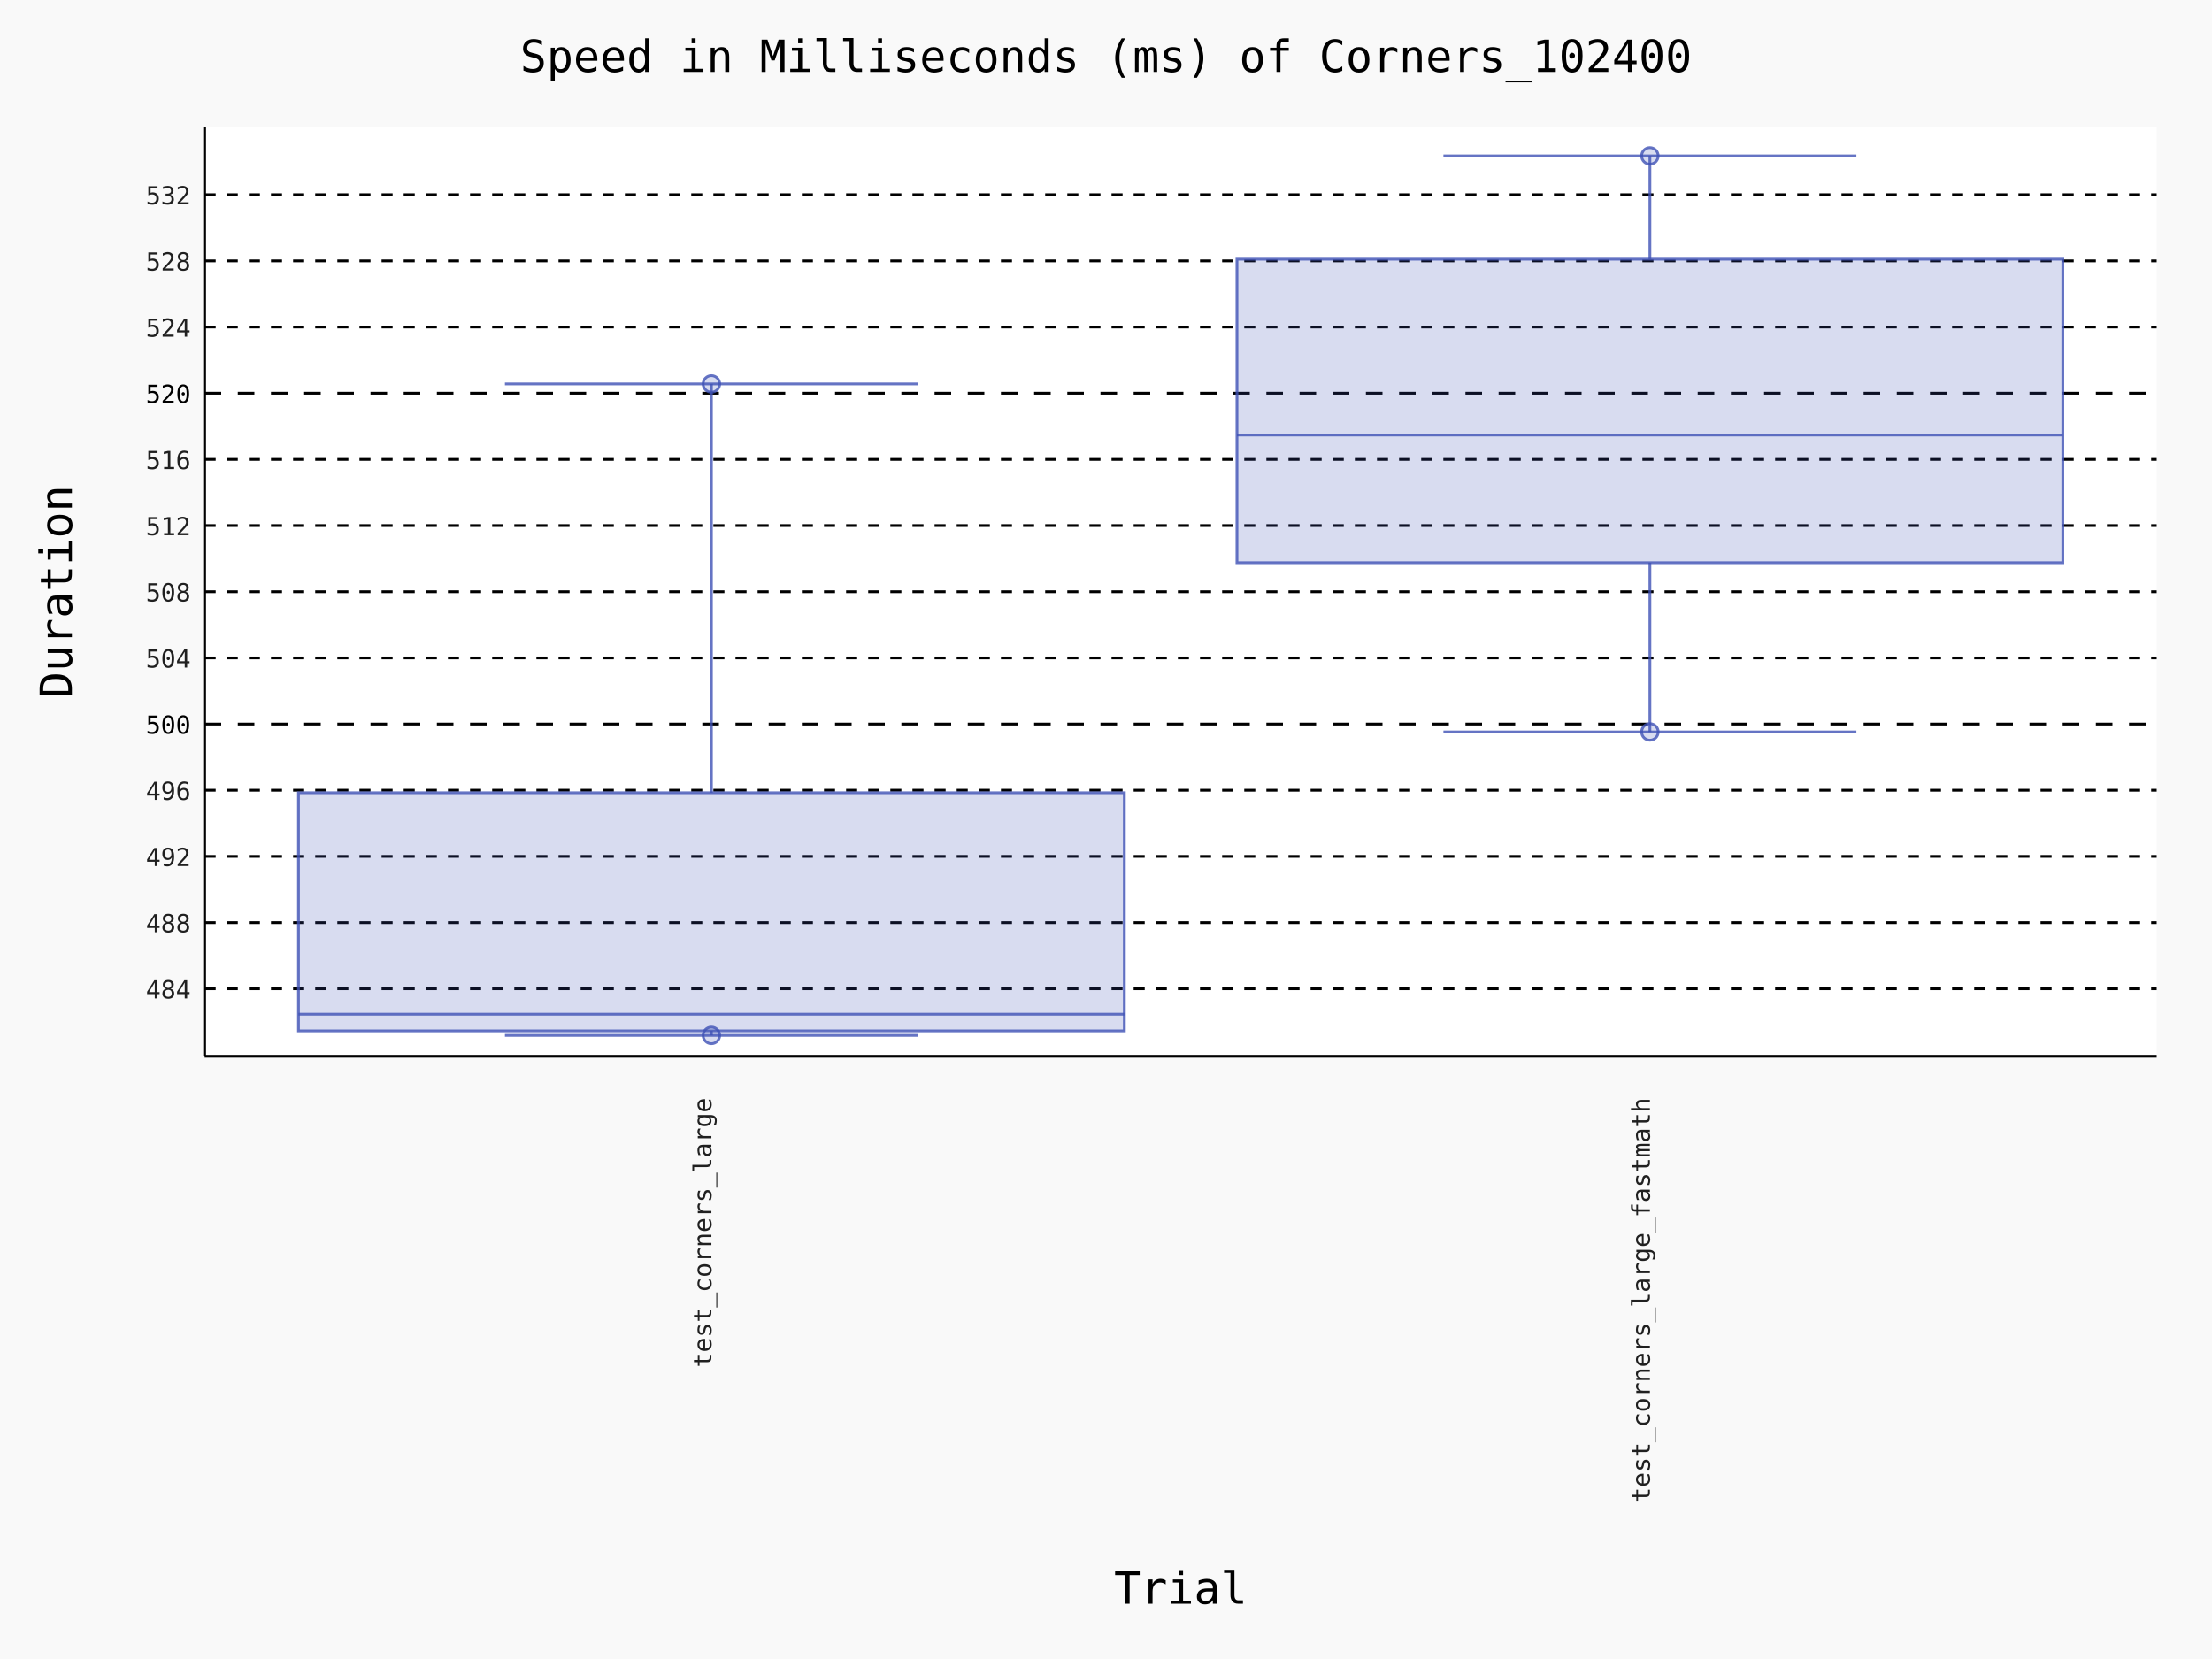
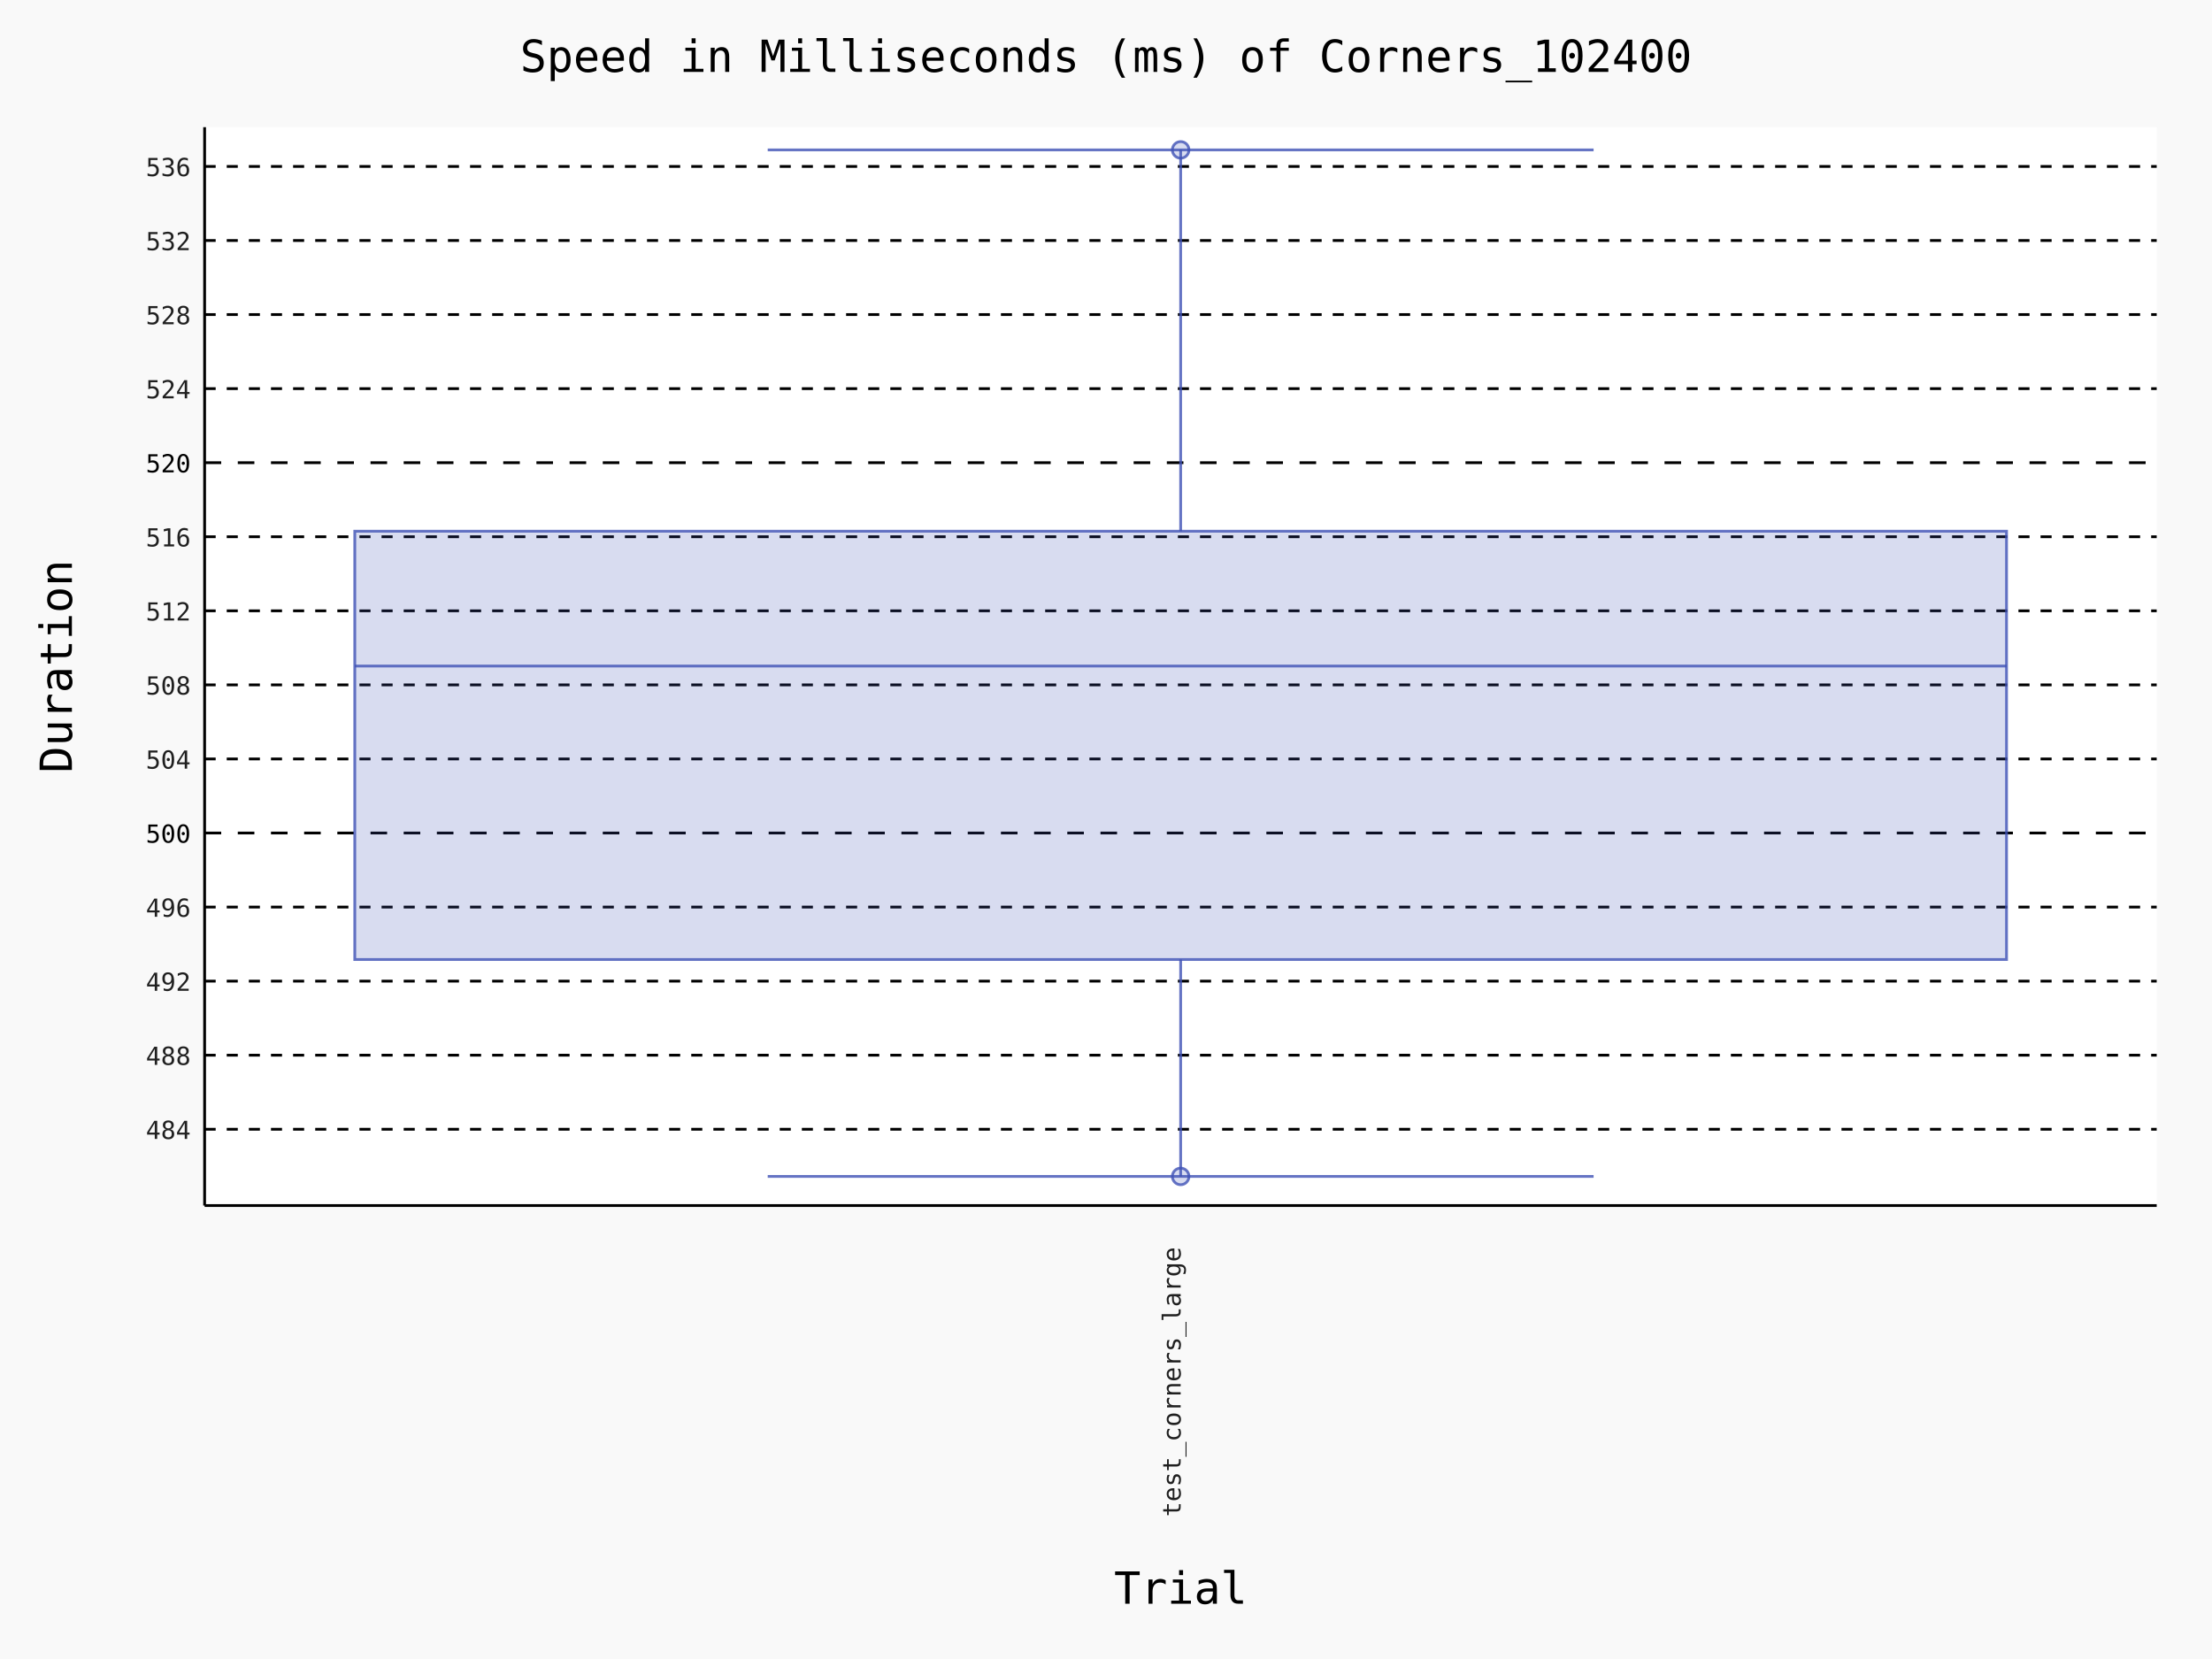
- <svg xmlns="http://www.w3.org/2000/svg" id="chart-8ab34bb8-aa0b-4627-b14e-b0b72841a845" class="pygal-chart" viewBox="0 0 800 600">
+ <svg xmlns="http://www.w3.org/2000/svg" id="chart-801692bd-13f1-431f-9637-dd9294bca518" class="pygal-chart" viewBox="0 0 800 600">
  <defs>
-     <style type="text/css">#chart-8ab34bb8-aa0b-4627-b14e-b0b72841a845{-webkit-user-select:none;-webkit-font-smoothing:antialiased;font-family:Consolas,"Deja Vu Sans Mono","Bitstream Vera Sans Mono","Courier New",monospace}#chart-8ab34bb8-aa0b-4627-b14e-b0b72841a845 .title{font-family:Consolas,"Deja Vu Sans Mono","Bitstream Vera Sans Mono","Courier New",monospace;font-size:16px}#chart-8ab34bb8-aa0b-4627-b14e-b0b72841a845 .legends .legend text{font-family:Consolas,"Deja Vu Sans Mono","Bitstream Vera Sans Mono","Courier New",monospace;font-size:14px}#chart-8ab34bb8-aa0b-4627-b14e-b0b72841a845 .axis text{font-family:Consolas,"Deja Vu Sans Mono","Bitstream Vera Sans Mono","Courier New",monospace;font-size:10px}#chart-8ab34bb8-aa0b-4627-b14e-b0b72841a845 .axis text.major{font-family:Consolas,"Deja Vu Sans Mono","Bitstream Vera Sans Mono","Courier New",monospace;font-size:10px}#chart-8ab34bb8-aa0b-4627-b14e-b0b72841a845 .text-overlay text.value{font-family:Consolas,"Deja Vu Sans Mono","Bitstream Vera Sans Mono","Courier New",monospace;font-size:16px}#chart-8ab34bb8-aa0b-4627-b14e-b0b72841a845 .text-overlay text.label{font-family:Consolas,"Deja Vu Sans Mono","Bitstream Vera Sans Mono","Courier New",monospace;font-size:10px}#chart-8ab34bb8-aa0b-4627-b14e-b0b72841a845 .tooltip{font-family:Consolas,"Deja Vu Sans Mono","Bitstream Vera Sans Mono","Courier New",monospace;font-size:14px}#chart-8ab34bb8-aa0b-4627-b14e-b0b72841a845 text.no_data{font-family:Consolas,"Deja Vu Sans Mono","Bitstream Vera Sans Mono","Courier New",monospace;font-size:64px}
- #chart-8ab34bb8-aa0b-4627-b14e-b0b72841a845{background-color:rgba(249,249,249,1)}#chart-8ab34bb8-aa0b-4627-b14e-b0b72841a845 path,#chart-8ab34bb8-aa0b-4627-b14e-b0b72841a845 line,#chart-8ab34bb8-aa0b-4627-b14e-b0b72841a845 rect,#chart-8ab34bb8-aa0b-4627-b14e-b0b72841a845 circle{-webkit-transition:150ms;-moz-transition:150ms;transition:150ms}#chart-8ab34bb8-aa0b-4627-b14e-b0b72841a845 .graph &gt; .background{fill:rgba(249,249,249,1)}#chart-8ab34bb8-aa0b-4627-b14e-b0b72841a845 .plot &gt; .background{fill:rgba(255,255,255,1)}#chart-8ab34bb8-aa0b-4627-b14e-b0b72841a845 .graph{fill:rgba(0,0,0,.87)}#chart-8ab34bb8-aa0b-4627-b14e-b0b72841a845 text.no_data{fill:rgba(0,0,0,1)}#chart-8ab34bb8-aa0b-4627-b14e-b0b72841a845 .title{fill:rgba(0,0,0,1)}#chart-8ab34bb8-aa0b-4627-b14e-b0b72841a845 .legends .legend text{fill:rgba(0,0,0,.87)}#chart-8ab34bb8-aa0b-4627-b14e-b0b72841a845 .legends .legend:hover text{fill:rgba(0,0,0,1)}#chart-8ab34bb8-aa0b-4627-b14e-b0b72841a845 .axis .line{stroke:rgba(0,0,0,1)}#chart-8ab34bb8-aa0b-4627-b14e-b0b72841a845 .axis .guide.line{stroke:rgba(0,0,0,.54)}#chart-8ab34bb8-aa0b-4627-b14e-b0b72841a845 .axis .major.line{stroke:rgba(0,0,0,.87)}#chart-8ab34bb8-aa0b-4627-b14e-b0b72841a845 .axis text.major{fill:rgba(0,0,0,1)}#chart-8ab34bb8-aa0b-4627-b14e-b0b72841a845 .axis.y .guides:hover .guide.line,#chart-8ab34bb8-aa0b-4627-b14e-b0b72841a845 .line-graph .axis.x .guides:hover .guide.line,#chart-8ab34bb8-aa0b-4627-b14e-b0b72841a845 .stackedline-graph .axis.x .guides:hover .guide.line,#chart-8ab34bb8-aa0b-4627-b14e-b0b72841a845 .xy-graph .axis.x .guides:hover .guide.line{stroke:rgba(0,0,0,1)}#chart-8ab34bb8-aa0b-4627-b14e-b0b72841a845 .axis .guides:hover text{fill:rgba(0,0,0,1)}#chart-8ab34bb8-aa0b-4627-b14e-b0b72841a845 .reactive{fill-opacity:.7;stroke-opacity:.8;stroke-width:1}#chart-8ab34bb8-aa0b-4627-b14e-b0b72841a845 .ci{stroke:rgba(0,0,0,.87)}#chart-8ab34bb8-aa0b-4627-b14e-b0b72841a845 .reactive.active,#chart-8ab34bb8-aa0b-4627-b14e-b0b72841a845 .active .reactive{fill-opacity:.8;stroke-opacity:.9;stroke-width:4}#chart-8ab34bb8-aa0b-4627-b14e-b0b72841a845 .ci .reactive.active{stroke-width:1.5}#chart-8ab34bb8-aa0b-4627-b14e-b0b72841a845 .series text{fill:rgba(0,0,0,1)}#chart-8ab34bb8-aa0b-4627-b14e-b0b72841a845 .tooltip rect{fill:rgba(255,255,255,1);stroke:rgba(0,0,0,1);-webkit-transition:opacity 150ms;-moz-transition:opacity 150ms;transition:opacity 150ms}#chart-8ab34bb8-aa0b-4627-b14e-b0b72841a845 .tooltip .label{fill:rgba(0,0,0,.87)}#chart-8ab34bb8-aa0b-4627-b14e-b0b72841a845 .tooltip .label{fill:rgba(0,0,0,.87)}#chart-8ab34bb8-aa0b-4627-b14e-b0b72841a845 .tooltip .legend{font-size:.8em;fill:rgba(0,0,0,.54)}#chart-8ab34bb8-aa0b-4627-b14e-b0b72841a845 .tooltip .x_label{font-size:.6em;fill:rgba(0,0,0,1)}#chart-8ab34bb8-aa0b-4627-b14e-b0b72841a845 .tooltip .xlink{font-size:.5em;text-decoration:underline}#chart-8ab34bb8-aa0b-4627-b14e-b0b72841a845 .tooltip .value{font-size:1.5em}#chart-8ab34bb8-aa0b-4627-b14e-b0b72841a845 .bound{font-size:.5em}#chart-8ab34bb8-aa0b-4627-b14e-b0b72841a845 .max-value{font-size:.75em;fill:rgba(0,0,0,.54)}#chart-8ab34bb8-aa0b-4627-b14e-b0b72841a845 .map-element{fill:rgba(255,255,255,1);stroke:rgba(0,0,0,.54) !important}#chart-8ab34bb8-aa0b-4627-b14e-b0b72841a845 .map-element .reactive{fill-opacity:inherit;stroke-opacity:inherit}#chart-8ab34bb8-aa0b-4627-b14e-b0b72841a845 .color-0,#chart-8ab34bb8-aa0b-4627-b14e-b0b72841a845 .color-0 a:visited{stroke:#3F51B5;fill:#3F51B5}#chart-8ab34bb8-aa0b-4627-b14e-b0b72841a845 .color-1,#chart-8ab34bb8-aa0b-4627-b14e-b0b72841a845 .color-1 a:visited{stroke:#3F51B5;fill:#3F51B5}#chart-8ab34bb8-aa0b-4627-b14e-b0b72841a845 .text-overlay .color-0 text{fill:black}#chart-8ab34bb8-aa0b-4627-b14e-b0b72841a845 .text-overlay .color-1 text{fill:black}
- #chart-8ab34bb8-aa0b-4627-b14e-b0b72841a845 text.no_data{text-anchor:middle}#chart-8ab34bb8-aa0b-4627-b14e-b0b72841a845 .guide.line{fill:none}#chart-8ab34bb8-aa0b-4627-b14e-b0b72841a845 .centered{text-anchor:middle}#chart-8ab34bb8-aa0b-4627-b14e-b0b72841a845 .title{text-anchor:middle}#chart-8ab34bb8-aa0b-4627-b14e-b0b72841a845 .legends .legend text{fill-opacity:1}#chart-8ab34bb8-aa0b-4627-b14e-b0b72841a845 .axis.x text{text-anchor:middle}#chart-8ab34bb8-aa0b-4627-b14e-b0b72841a845 .axis.x:not(.web) text[transform]{text-anchor:start}#chart-8ab34bb8-aa0b-4627-b14e-b0b72841a845 .axis.x:not(.web) text[transform].backwards{text-anchor:end}#chart-8ab34bb8-aa0b-4627-b14e-b0b72841a845 .axis.y text{text-anchor:end}#chart-8ab34bb8-aa0b-4627-b14e-b0b72841a845 .axis.y text[transform].backwards{text-anchor:start}#chart-8ab34bb8-aa0b-4627-b14e-b0b72841a845 .axis.y2 text{text-anchor:start}#chart-8ab34bb8-aa0b-4627-b14e-b0b72841a845 .axis.y2 text[transform].backwards{text-anchor:end}#chart-8ab34bb8-aa0b-4627-b14e-b0b72841a845 .axis .guide.line{stroke-dasharray:4,4;stroke:black}#chart-8ab34bb8-aa0b-4627-b14e-b0b72841a845 .axis .major.guide.line{stroke-dasharray:6,6;stroke:black}#chart-8ab34bb8-aa0b-4627-b14e-b0b72841a845 .horizontal .axis.y .guide.line,#chart-8ab34bb8-aa0b-4627-b14e-b0b72841a845 .horizontal .axis.y2 .guide.line,#chart-8ab34bb8-aa0b-4627-b14e-b0b72841a845 .vertical .axis.x .guide.line{opacity:0}#chart-8ab34bb8-aa0b-4627-b14e-b0b72841a845 .horizontal .axis.always_show .guide.line,#chart-8ab34bb8-aa0b-4627-b14e-b0b72841a845 .vertical .axis.always_show .guide.line{opacity:1 !important}#chart-8ab34bb8-aa0b-4627-b14e-b0b72841a845 .axis.y .guides:hover .guide.line,#chart-8ab34bb8-aa0b-4627-b14e-b0b72841a845 .axis.y2 .guides:hover .guide.line,#chart-8ab34bb8-aa0b-4627-b14e-b0b72841a845 .axis.x .guides:hover .guide.line{opacity:1}#chart-8ab34bb8-aa0b-4627-b14e-b0b72841a845 .axis .guides:hover text{opacity:1}#chart-8ab34bb8-aa0b-4627-b14e-b0b72841a845 .nofill{fill:none}#chart-8ab34bb8-aa0b-4627-b14e-b0b72841a845 .subtle-fill{fill-opacity:.2}#chart-8ab34bb8-aa0b-4627-b14e-b0b72841a845 .dot{stroke-width:1px;fill-opacity:1;stroke-opacity:1}#chart-8ab34bb8-aa0b-4627-b14e-b0b72841a845 .dot.active{stroke-width:5px}#chart-8ab34bb8-aa0b-4627-b14e-b0b72841a845 .dot.negative{fill:transparent}#chart-8ab34bb8-aa0b-4627-b14e-b0b72841a845 text,#chart-8ab34bb8-aa0b-4627-b14e-b0b72841a845 tspan{stroke:none !important}#chart-8ab34bb8-aa0b-4627-b14e-b0b72841a845 .series text.active{opacity:1}#chart-8ab34bb8-aa0b-4627-b14e-b0b72841a845 .tooltip rect{fill-opacity:.95;stroke-width:.5}#chart-8ab34bb8-aa0b-4627-b14e-b0b72841a845 .tooltip text{fill-opacity:1}#chart-8ab34bb8-aa0b-4627-b14e-b0b72841a845 .showable{visibility:hidden}#chart-8ab34bb8-aa0b-4627-b14e-b0b72841a845 .showable.shown{visibility:visible}#chart-8ab34bb8-aa0b-4627-b14e-b0b72841a845 .gauge-background{fill:rgba(229,229,229,1);stroke:none}#chart-8ab34bb8-aa0b-4627-b14e-b0b72841a845 .bg-lines{stroke:rgba(249,249,249,1);stroke-width:2px}
+     <style type="text/css">#chart-801692bd-13f1-431f-9637-dd9294bca518{-webkit-user-select:none;-webkit-font-smoothing:antialiased;font-family:Consolas,"Deja Vu Sans Mono","Bitstream Vera Sans Mono","Courier New",monospace}#chart-801692bd-13f1-431f-9637-dd9294bca518 .title{font-family:Consolas,"Deja Vu Sans Mono","Bitstream Vera Sans Mono","Courier New",monospace;font-size:16px}#chart-801692bd-13f1-431f-9637-dd9294bca518 .legends .legend text{font-family:Consolas,"Deja Vu Sans Mono","Bitstream Vera Sans Mono","Courier New",monospace;font-size:14px}#chart-801692bd-13f1-431f-9637-dd9294bca518 .axis text{font-family:Consolas,"Deja Vu Sans Mono","Bitstream Vera Sans Mono","Courier New",monospace;font-size:10px}#chart-801692bd-13f1-431f-9637-dd9294bca518 .axis text.major{font-family:Consolas,"Deja Vu Sans Mono","Bitstream Vera Sans Mono","Courier New",monospace;font-size:10px}#chart-801692bd-13f1-431f-9637-dd9294bca518 .text-overlay text.value{font-family:Consolas,"Deja Vu Sans Mono","Bitstream Vera Sans Mono","Courier New",monospace;font-size:16px}#chart-801692bd-13f1-431f-9637-dd9294bca518 .text-overlay text.label{font-family:Consolas,"Deja Vu Sans Mono","Bitstream Vera Sans Mono","Courier New",monospace;font-size:10px}#chart-801692bd-13f1-431f-9637-dd9294bca518 .tooltip{font-family:Consolas,"Deja Vu Sans Mono","Bitstream Vera Sans Mono","Courier New",monospace;font-size:14px}#chart-801692bd-13f1-431f-9637-dd9294bca518 text.no_data{font-family:Consolas,"Deja Vu Sans Mono","Bitstream Vera Sans Mono","Courier New",monospace;font-size:64px}
+ #chart-801692bd-13f1-431f-9637-dd9294bca518{background-color:rgba(249,249,249,1)}#chart-801692bd-13f1-431f-9637-dd9294bca518 path,#chart-801692bd-13f1-431f-9637-dd9294bca518 line,#chart-801692bd-13f1-431f-9637-dd9294bca518 rect,#chart-801692bd-13f1-431f-9637-dd9294bca518 circle{-webkit-transition:150ms;-moz-transition:150ms;transition:150ms}#chart-801692bd-13f1-431f-9637-dd9294bca518 .graph &gt; .background{fill:rgba(249,249,249,1)}#chart-801692bd-13f1-431f-9637-dd9294bca518 .plot &gt; .background{fill:rgba(255,255,255,1)}#chart-801692bd-13f1-431f-9637-dd9294bca518 .graph{fill:rgba(0,0,0,.87)}#chart-801692bd-13f1-431f-9637-dd9294bca518 text.no_data{fill:rgba(0,0,0,1)}#chart-801692bd-13f1-431f-9637-dd9294bca518 .title{fill:rgba(0,0,0,1)}#chart-801692bd-13f1-431f-9637-dd9294bca518 .legends .legend text{fill:rgba(0,0,0,.87)}#chart-801692bd-13f1-431f-9637-dd9294bca518 .legends .legend:hover text{fill:rgba(0,0,0,1)}#chart-801692bd-13f1-431f-9637-dd9294bca518 .axis .line{stroke:rgba(0,0,0,1)}#chart-801692bd-13f1-431f-9637-dd9294bca518 .axis .guide.line{stroke:rgba(0,0,0,.54)}#chart-801692bd-13f1-431f-9637-dd9294bca518 .axis .major.line{stroke:rgba(0,0,0,.87)}#chart-801692bd-13f1-431f-9637-dd9294bca518 .axis text.major{fill:rgba(0,0,0,1)}#chart-801692bd-13f1-431f-9637-dd9294bca518 .axis.y .guides:hover .guide.line,#chart-801692bd-13f1-431f-9637-dd9294bca518 .line-graph .axis.x .guides:hover .guide.line,#chart-801692bd-13f1-431f-9637-dd9294bca518 .stackedline-graph .axis.x .guides:hover .guide.line,#chart-801692bd-13f1-431f-9637-dd9294bca518 .xy-graph .axis.x .guides:hover .guide.line{stroke:rgba(0,0,0,1)}#chart-801692bd-13f1-431f-9637-dd9294bca518 .axis .guides:hover text{fill:rgba(0,0,0,1)}#chart-801692bd-13f1-431f-9637-dd9294bca518 .reactive{fill-opacity:.7;stroke-opacity:.8;stroke-width:1}#chart-801692bd-13f1-431f-9637-dd9294bca518 .ci{stroke:rgba(0,0,0,.87)}#chart-801692bd-13f1-431f-9637-dd9294bca518 .reactive.active,#chart-801692bd-13f1-431f-9637-dd9294bca518 .active .reactive{fill-opacity:.8;stroke-opacity:.9;stroke-width:4}#chart-801692bd-13f1-431f-9637-dd9294bca518 .ci .reactive.active{stroke-width:1.5}#chart-801692bd-13f1-431f-9637-dd9294bca518 .series text{fill:rgba(0,0,0,1)}#chart-801692bd-13f1-431f-9637-dd9294bca518 .tooltip rect{fill:rgba(255,255,255,1);stroke:rgba(0,0,0,1);-webkit-transition:opacity 150ms;-moz-transition:opacity 150ms;transition:opacity 150ms}#chart-801692bd-13f1-431f-9637-dd9294bca518 .tooltip .label{fill:rgba(0,0,0,.87)}#chart-801692bd-13f1-431f-9637-dd9294bca518 .tooltip .label{fill:rgba(0,0,0,.87)}#chart-801692bd-13f1-431f-9637-dd9294bca518 .tooltip .legend{font-size:.8em;fill:rgba(0,0,0,.54)}#chart-801692bd-13f1-431f-9637-dd9294bca518 .tooltip .x_label{font-size:.6em;fill:rgba(0,0,0,1)}#chart-801692bd-13f1-431f-9637-dd9294bca518 .tooltip .xlink{font-size:.5em;text-decoration:underline}#chart-801692bd-13f1-431f-9637-dd9294bca518 .tooltip .value{font-size:1.5em}#chart-801692bd-13f1-431f-9637-dd9294bca518 .bound{font-size:.5em}#chart-801692bd-13f1-431f-9637-dd9294bca518 .max-value{font-size:.75em;fill:rgba(0,0,0,.54)}#chart-801692bd-13f1-431f-9637-dd9294bca518 .map-element{fill:rgba(255,255,255,1);stroke:rgba(0,0,0,.54) !important}#chart-801692bd-13f1-431f-9637-dd9294bca518 .map-element .reactive{fill-opacity:inherit;stroke-opacity:inherit}#chart-801692bd-13f1-431f-9637-dd9294bca518 .color-0,#chart-801692bd-13f1-431f-9637-dd9294bca518 .color-0 a:visited{stroke:#3F51B5;fill:#3F51B5}#chart-801692bd-13f1-431f-9637-dd9294bca518 .text-overlay .color-0 text{fill:black}
+ #chart-801692bd-13f1-431f-9637-dd9294bca518 text.no_data{text-anchor:middle}#chart-801692bd-13f1-431f-9637-dd9294bca518 .guide.line{fill:none}#chart-801692bd-13f1-431f-9637-dd9294bca518 .centered{text-anchor:middle}#chart-801692bd-13f1-431f-9637-dd9294bca518 .title{text-anchor:middle}#chart-801692bd-13f1-431f-9637-dd9294bca518 .legends .legend text{fill-opacity:1}#chart-801692bd-13f1-431f-9637-dd9294bca518 .axis.x text{text-anchor:middle}#chart-801692bd-13f1-431f-9637-dd9294bca518 .axis.x:not(.web) text[transform]{text-anchor:start}#chart-801692bd-13f1-431f-9637-dd9294bca518 .axis.x:not(.web) text[transform].backwards{text-anchor:end}#chart-801692bd-13f1-431f-9637-dd9294bca518 .axis.y text{text-anchor:end}#chart-801692bd-13f1-431f-9637-dd9294bca518 .axis.y text[transform].backwards{text-anchor:start}#chart-801692bd-13f1-431f-9637-dd9294bca518 .axis.y2 text{text-anchor:start}#chart-801692bd-13f1-431f-9637-dd9294bca518 .axis.y2 text[transform].backwards{text-anchor:end}#chart-801692bd-13f1-431f-9637-dd9294bca518 .axis .guide.line{stroke-dasharray:4,4;stroke:black}#chart-801692bd-13f1-431f-9637-dd9294bca518 .axis .major.guide.line{stroke-dasharray:6,6;stroke:black}#chart-801692bd-13f1-431f-9637-dd9294bca518 .horizontal .axis.y .guide.line,#chart-801692bd-13f1-431f-9637-dd9294bca518 .horizontal .axis.y2 .guide.line,#chart-801692bd-13f1-431f-9637-dd9294bca518 .vertical .axis.x .guide.line{opacity:0}#chart-801692bd-13f1-431f-9637-dd9294bca518 .horizontal .axis.always_show .guide.line,#chart-801692bd-13f1-431f-9637-dd9294bca518 .vertical .axis.always_show .guide.line{opacity:1 !important}#chart-801692bd-13f1-431f-9637-dd9294bca518 .axis.y .guides:hover .guide.line,#chart-801692bd-13f1-431f-9637-dd9294bca518 .axis.y2 .guides:hover .guide.line,#chart-801692bd-13f1-431f-9637-dd9294bca518 .axis.x .guides:hover .guide.line{opacity:1}#chart-801692bd-13f1-431f-9637-dd9294bca518 .axis .guides:hover text{opacity:1}#chart-801692bd-13f1-431f-9637-dd9294bca518 .nofill{fill:none}#chart-801692bd-13f1-431f-9637-dd9294bca518 .subtle-fill{fill-opacity:.2}#chart-801692bd-13f1-431f-9637-dd9294bca518 .dot{stroke-width:1px;fill-opacity:1;stroke-opacity:1}#chart-801692bd-13f1-431f-9637-dd9294bca518 .dot.active{stroke-width:5px}#chart-801692bd-13f1-431f-9637-dd9294bca518 .dot.negative{fill:transparent}#chart-801692bd-13f1-431f-9637-dd9294bca518 text,#chart-801692bd-13f1-431f-9637-dd9294bca518 tspan{stroke:none !important}#chart-801692bd-13f1-431f-9637-dd9294bca518 .series text.active{opacity:1}#chart-801692bd-13f1-431f-9637-dd9294bca518 .tooltip rect{fill-opacity:.95;stroke-width:.5}#chart-801692bd-13f1-431f-9637-dd9294bca518 .tooltip text{fill-opacity:1}#chart-801692bd-13f1-431f-9637-dd9294bca518 .showable{visibility:hidden}#chart-801692bd-13f1-431f-9637-dd9294bca518 .showable.shown{visibility:visible}#chart-801692bd-13f1-431f-9637-dd9294bca518 .gauge-background{fill:rgba(229,229,229,1);stroke:none}#chart-801692bd-13f1-431f-9637-dd9294bca518 .bg-lines{stroke:rgba(249,249,249,1);stroke-width:2px}
.tooltip .value{font-size:1em !important}.axis text{font-size:9px !important}</style>
  </defs>
  <g class="graph custombox-graph vertical">
    <rect x="0" y="0" width="800" height="600" class="background" />
    <g transform="translate(74, 46)" class="plot">
-       <rect x="0" y="0" width="706.0" height="336.0" class="background" />
+       <rect x="0" y="0" width="706.0" height="390.0" class="background" />
      <g class="axis y always_show">
-         <path d="M0 336 h706" class="line" />
+         <path d="M0 390 h706" class="line" />
        <g class="guides">
-           <path d="M0 311.59 h706" class="guide line" />
-           <text x="-5" y="315.09" class="">484</text>
+           <path d="M0 362.411 h706" class="guide line" />
+           <text x="-5" y="365.911" class="">484</text>
        </g>
        <g class="guides">
-           <path d="M0 287.658 h706" class="guide line" />
-           <text x="-5" y="291.158" class="">488</text>
+           <path d="M0 335.625 h706" class="guide line" />
+           <text x="-5" y="339.125" class="">488</text>
        </g>
        <g class="guides">
-           <path d="M0 263.726 h706" class="guide line" />
-           <text x="-5" y="267.226" class="">492</text>
+           <path d="M0 308.839 h706" class="guide line" />
+           <text x="-5" y="312.339" class="">492</text>
        </g>
        <g class="guides">
-           <path d="M0 239.795 h706" class="guide line" />
-           <text x="-5" y="243.295" class="">496</text>
+           <path d="M0 282.054 h706" class="guide line" />
+           <text x="-5" y="285.554" class="">496</text>
        </g>
        <g class="guides">
-           <path d="M0 215.863 h706" class="major guide line" />
-           <text x="-5" y="219.363" class="major">500</text>
+           <path d="M0 255.268 h706" class="major guide line" />
+           <text x="-5" y="258.768" class="major">500</text>
        </g>
        <g class="guides">
-           <path d="M0 191.932 h706" class="guide line" />
-           <text x="-5" y="195.432" class="">504</text>
+           <path d="M0 228.482 h706" class="guide line" />
+           <text x="-5" y="231.982" class="">504</text>
        </g>
        <g class="guides">
-           <path d="M0 168 h706" class="guide line" />
-           <text x="-5" y="171.5" class="">508</text>
+           <path d="M0 201.696 h706" class="guide line" />
+           <text x="-5" y="205.196" class="">508</text>
        </g>
        <g class="guides">
-           <path d="M0 144.068 h706" class="guide line" />
-           <text x="-5" y="147.568" class="">512</text>
+           <path d="M0 174.911 h706" class="guide line" />
+           <text x="-5" y="178.411" class="">512</text>
        </g>
        <g class="guides">
-           <path d="M0 120.137 h706" class="guide line" />
-           <text x="-5" y="123.637" class="">516</text>
+           <path d="M0 148.125 h706" class="guide line" />
+           <text x="-5" y="151.625" class="">516</text>
        </g>
        <g class="guides">
-           <path d="M0 96.205 h706" class="major guide line" />
-           <text x="-5" y="99.705" class="major">520</text>
+           <path d="M0 121.339 h706" class="major guide line" />
+           <text x="-5" y="124.839" class="major">520</text>
        </g>
        <g class="guides">
-           <path d="M0 72.274 h706" class="guide line" />
-           <text x="-5" y="75.774" class="">524</text>
+           <path d="M0 94.554 h706" class="guide line" />
+           <text x="-5" y="98.054" class="">524</text>
        </g>
        <g class="guides">
-           <path d="M0 48.342 h706" class="guide line" />
-           <text x="-5" y="51.842" class="">528</text>
+           <path d="M0 67.768 h706" class="guide line" />
+           <text x="-5" y="71.268" class="">528</text>
        </g>
        <g class="guides">
-           <path d="M0 24.41 h706" class="guide line" />
-           <text x="-5" y="27.91" class="">532</text>
+           <path d="M0 40.982 h706" class="guide line" />
+           <text x="-5" y="44.482" class="">532</text>
+         </g>
+         <g class="guides">
+           <path d="M0 14.196 h706" class="guide line" />
+           <text x="-5" y="17.696" class="">536</text>
        </g>
      </g>
      <g class="axis x">
-         <path d="M0 0 v336" class="line" />
+         <path d="M0 0 v390" class="line" />
        <g class="guides">
-           <path d="M183.288 0 v336" class="guide line" />
-           <text x="183.288" y="351.0" class="backwards" transform="rotate(270 183.2885 351)">test_corners_large</text>
-         </g>
-         <g class="guides">
-           <path d="M522.712 0 v336" class="guide line" />
-           <text x="522.712" y="351.0" class="backwards" transform="rotate(270 522.7115 351)">test_corners_large_fastmath</text>
+           <path d="M353 0 v390" class="guide line" />
+           <text x="353.0" y="405.0" class="backwards" transform="rotate(270 353 405)">test_corners_large</text>
        </g>
      </g>
      <g class="series serie-0 color-0">
        <g class="boxes">
          <g class="box">
-             <path stroke-width="3" d="M108.615 328.454 L257.962 328.454" class="reactive tooltip-trigger" />
-             <path stroke-width="3" d="M33.942 320.794 L332.635 320.794" class="reactive tooltip-trigger" />
-             <path stroke-width="3" d="M108.615 92.843 L257.962 92.843" class="reactive tooltip-trigger" />
-             <path stroke-width="2" d="M183.288 328.454 L183.288 326.825" class="reactive tooltip-trigger" />
-             <path stroke-width="2" d="M183.288 92.843 L183.288 240.713" class="reactive tooltip-trigger" />
-             <rect x="33.942" y="240.713" height="86.112" width="298.692" class="subtle-fill reactive tooltip-trigger" />
-             <circle cx="183.288" cy="328.454" r="3" class="subtle-fill reactive tooltip-trigger" />
-             <circle cx="183.288" cy="92.843" r="3" class="subtle-fill reactive tooltip-trigger" />
-           </g>
-         </g>
-       </g>
-       <g class="series serie-1 color-1">
-         <g class="boxes">
-           <g class="box">
-             <path stroke-width="3" d="M448.038 218.72 L597.385 218.72" class="reactive tooltip-trigger" />
-             <path stroke-width="3" d="M373.365 111.324 L672.058 111.324" class="reactive tooltip-trigger" />
-             <path stroke-width="3" d="M448.038 10.379 L597.385 10.379" class="reactive tooltip-trigger" />
-             <path stroke-width="2" d="M522.712 218.72 L522.712 157.503" class="reactive tooltip-trigger" />
-             <path stroke-width="2" d="M522.712 10.379 L522.712 47.727" class="reactive tooltip-trigger" />
-             <rect x="373.365" y="47.727" height="109.776" width="298.692" class="subtle-fill reactive tooltip-trigger" />
-             <circle cx="522.712" cy="218.72" r="3" class="subtle-fill reactive tooltip-trigger" />
-             <circle cx="522.712" cy="10.379" r="3" class="subtle-fill reactive tooltip-trigger" />
+             <path stroke-width="3" d="M203.654 379.468 L502.346 379.468" class="reactive tooltip-trigger" />
+             <path stroke-width="3" d="M54.308 194.882 L651.692 194.882" class="reactive tooltip-trigger" />
+             <path stroke-width="3" d="M203.654 8.215 L502.346 8.215" class="reactive tooltip-trigger" />
+             <path stroke-width="2" d="M353 379.468 L353 301.023" class="reactive tooltip-trigger" />
+             <path stroke-width="2" d="M353 8.215 L353 146.117" class="reactive tooltip-trigger" />
+             <rect x="54.308" y="146.117" height="154.906" width="597.385" class="subtle-fill reactive tooltip-trigger" />
+             <circle cx="353.0" cy="379.468" r="3" class="subtle-fill reactive tooltip-trigger" />
+             <circle cx="353.0" cy="8.215" r="3" class="subtle-fill reactive tooltip-trigger" />
          </g>
        </g>
      </g>
    </g>
    <g class="titles">
      <text x="400.0" y="26" class="title plot_title">Speed in Milliseconds (ms) of Corners_102400</text>
      <text x="427.0" y="580.0" class="title">Trial</text>
-       <text x="0" y="240.0" class="title" transform="rotate(-90 0 214)">Duration</text>
+       <text x="0" y="267.0" class="title" transform="rotate(-90 0 241)">Duration</text>
    </g>
    <g transform="translate(74, 46)" class="plot overlay">
      <g class="series serie-0 color-0" />
-       <g class="series serie-1 color-1" />
    </g>
    <g transform="translate(74, 46)" class="plot text-overlay">
      <g class="series serie-0 color-0" />
-       <g class="series serie-1 color-1" />
    </g>
    <g transform="translate(74, 46)" class="plot tooltip-overlay">
      <g transform="translate(0 0)" style="opacity: 0" class="tooltip">
        <rect rx="0" ry="0" width="0" height="0" class="tooltip-box" />
        <g class="text" />
      </g>
    </g>
  </g>
</svg>
